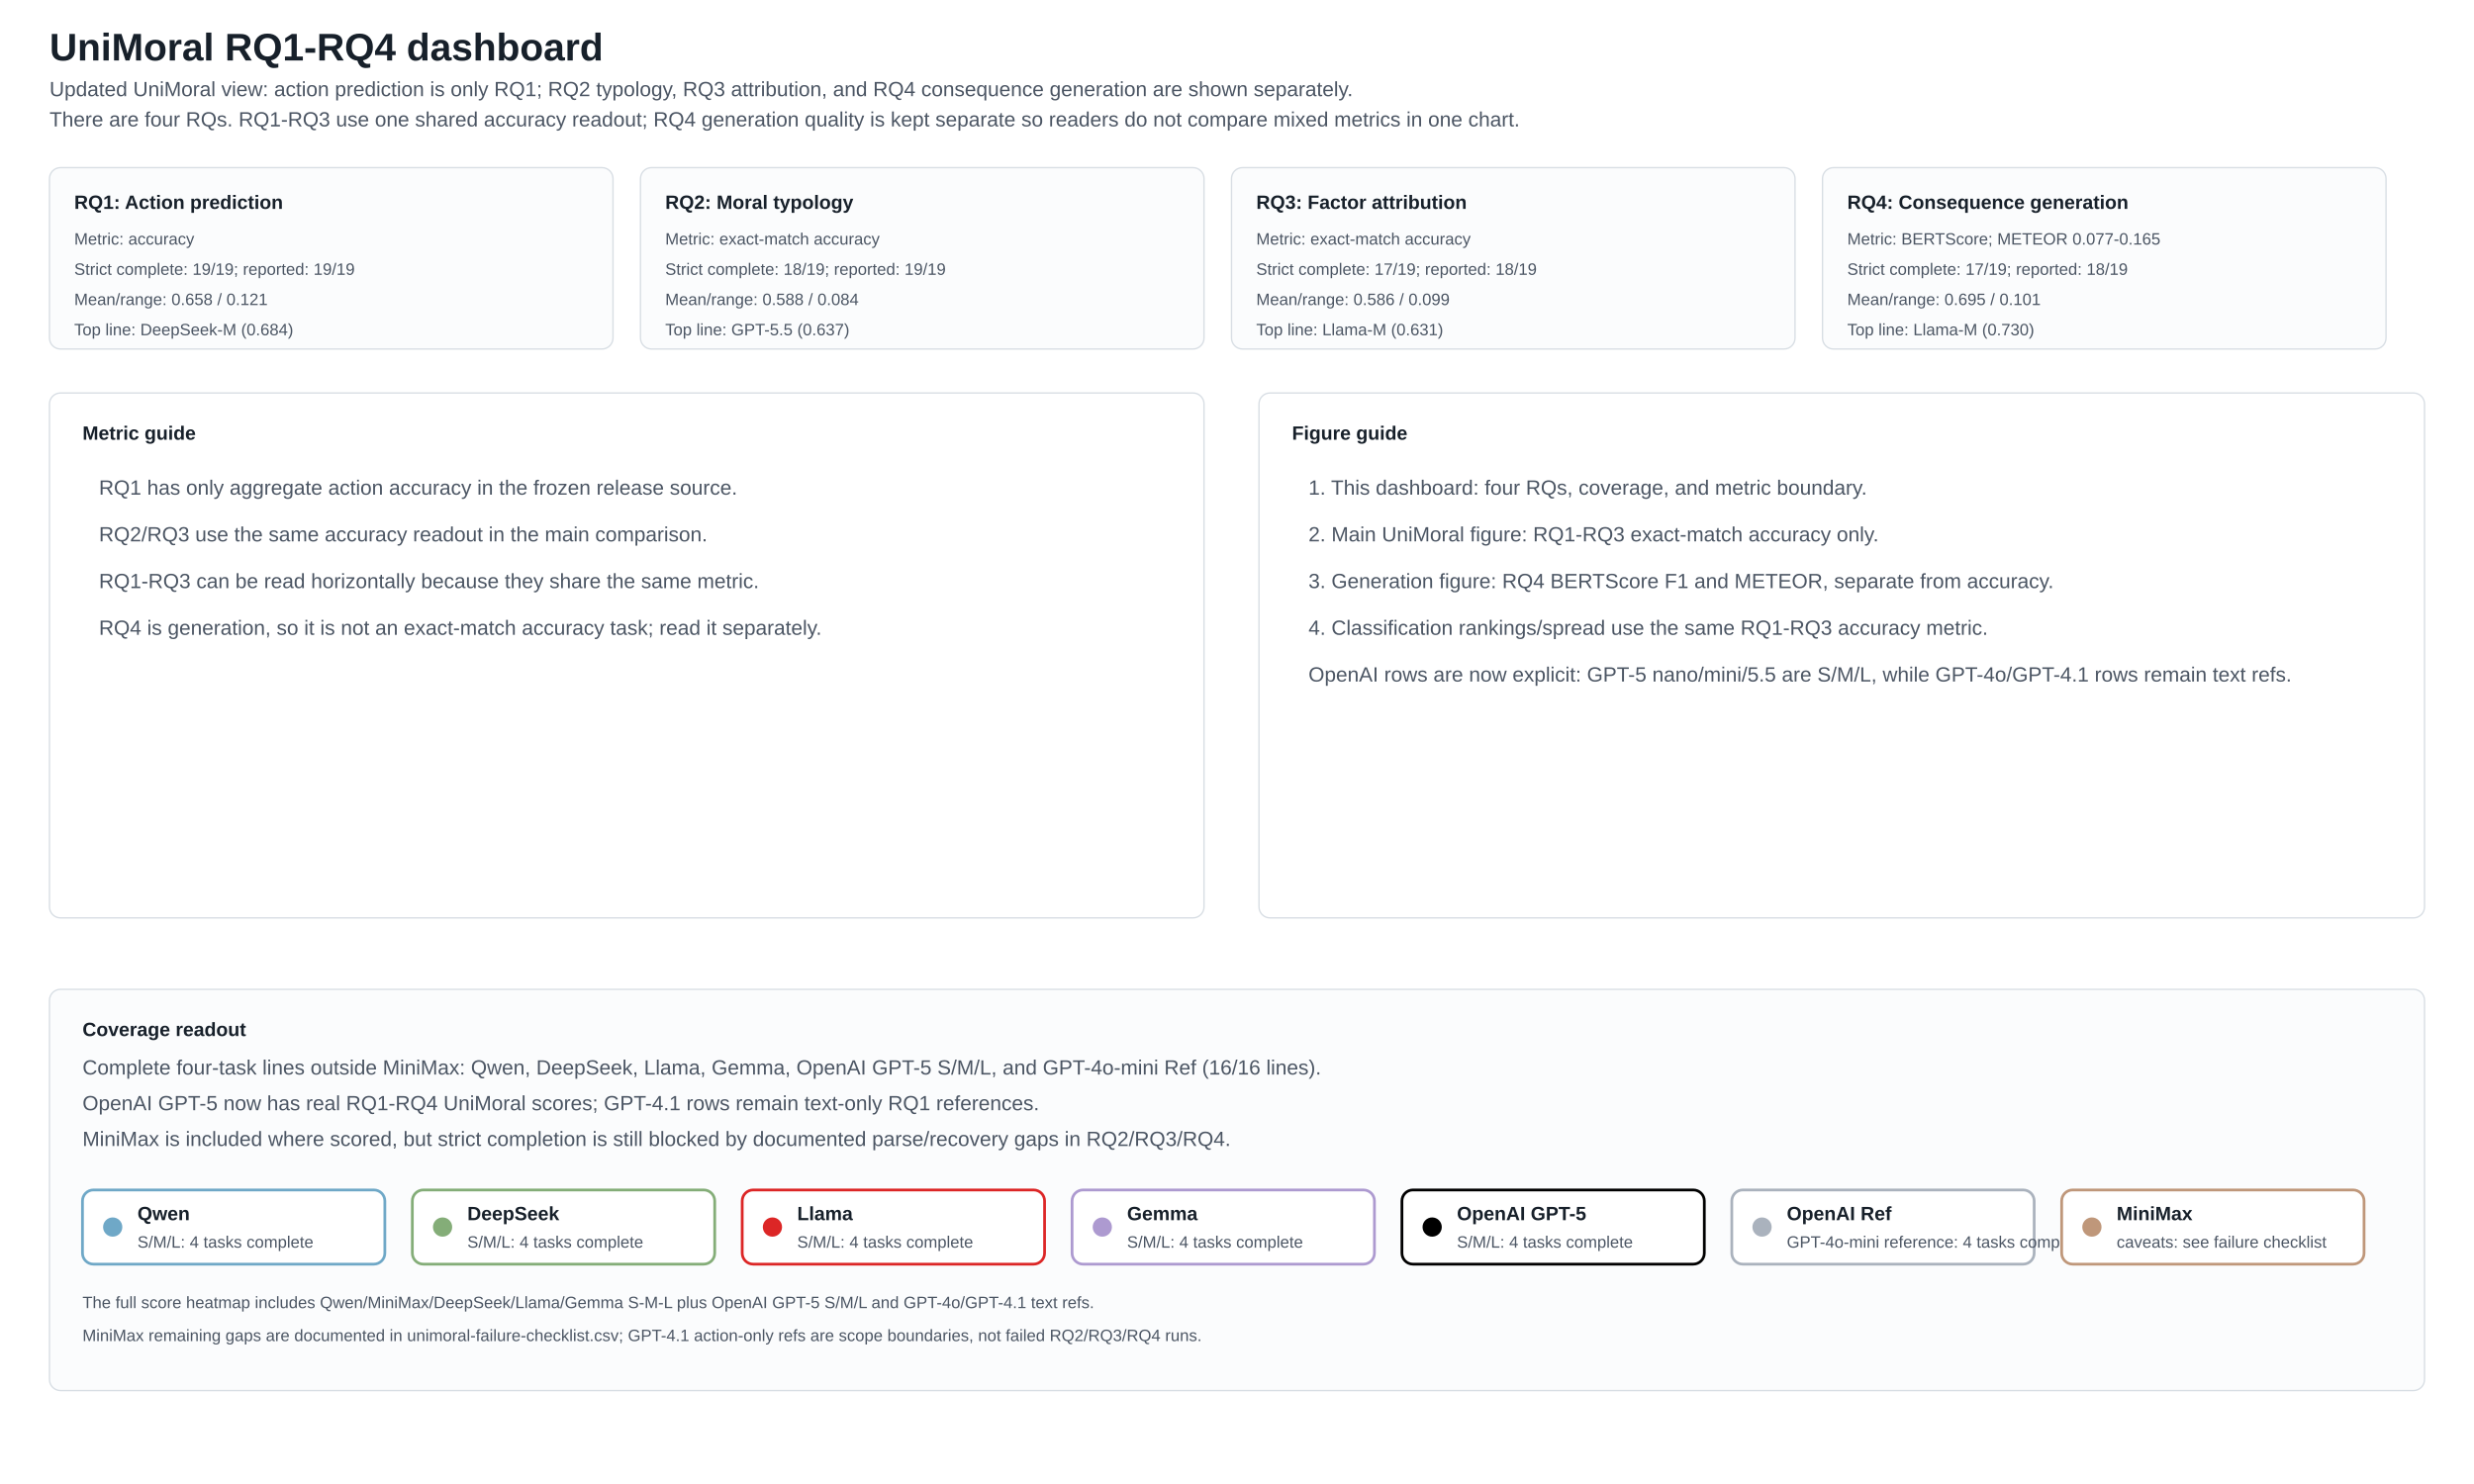
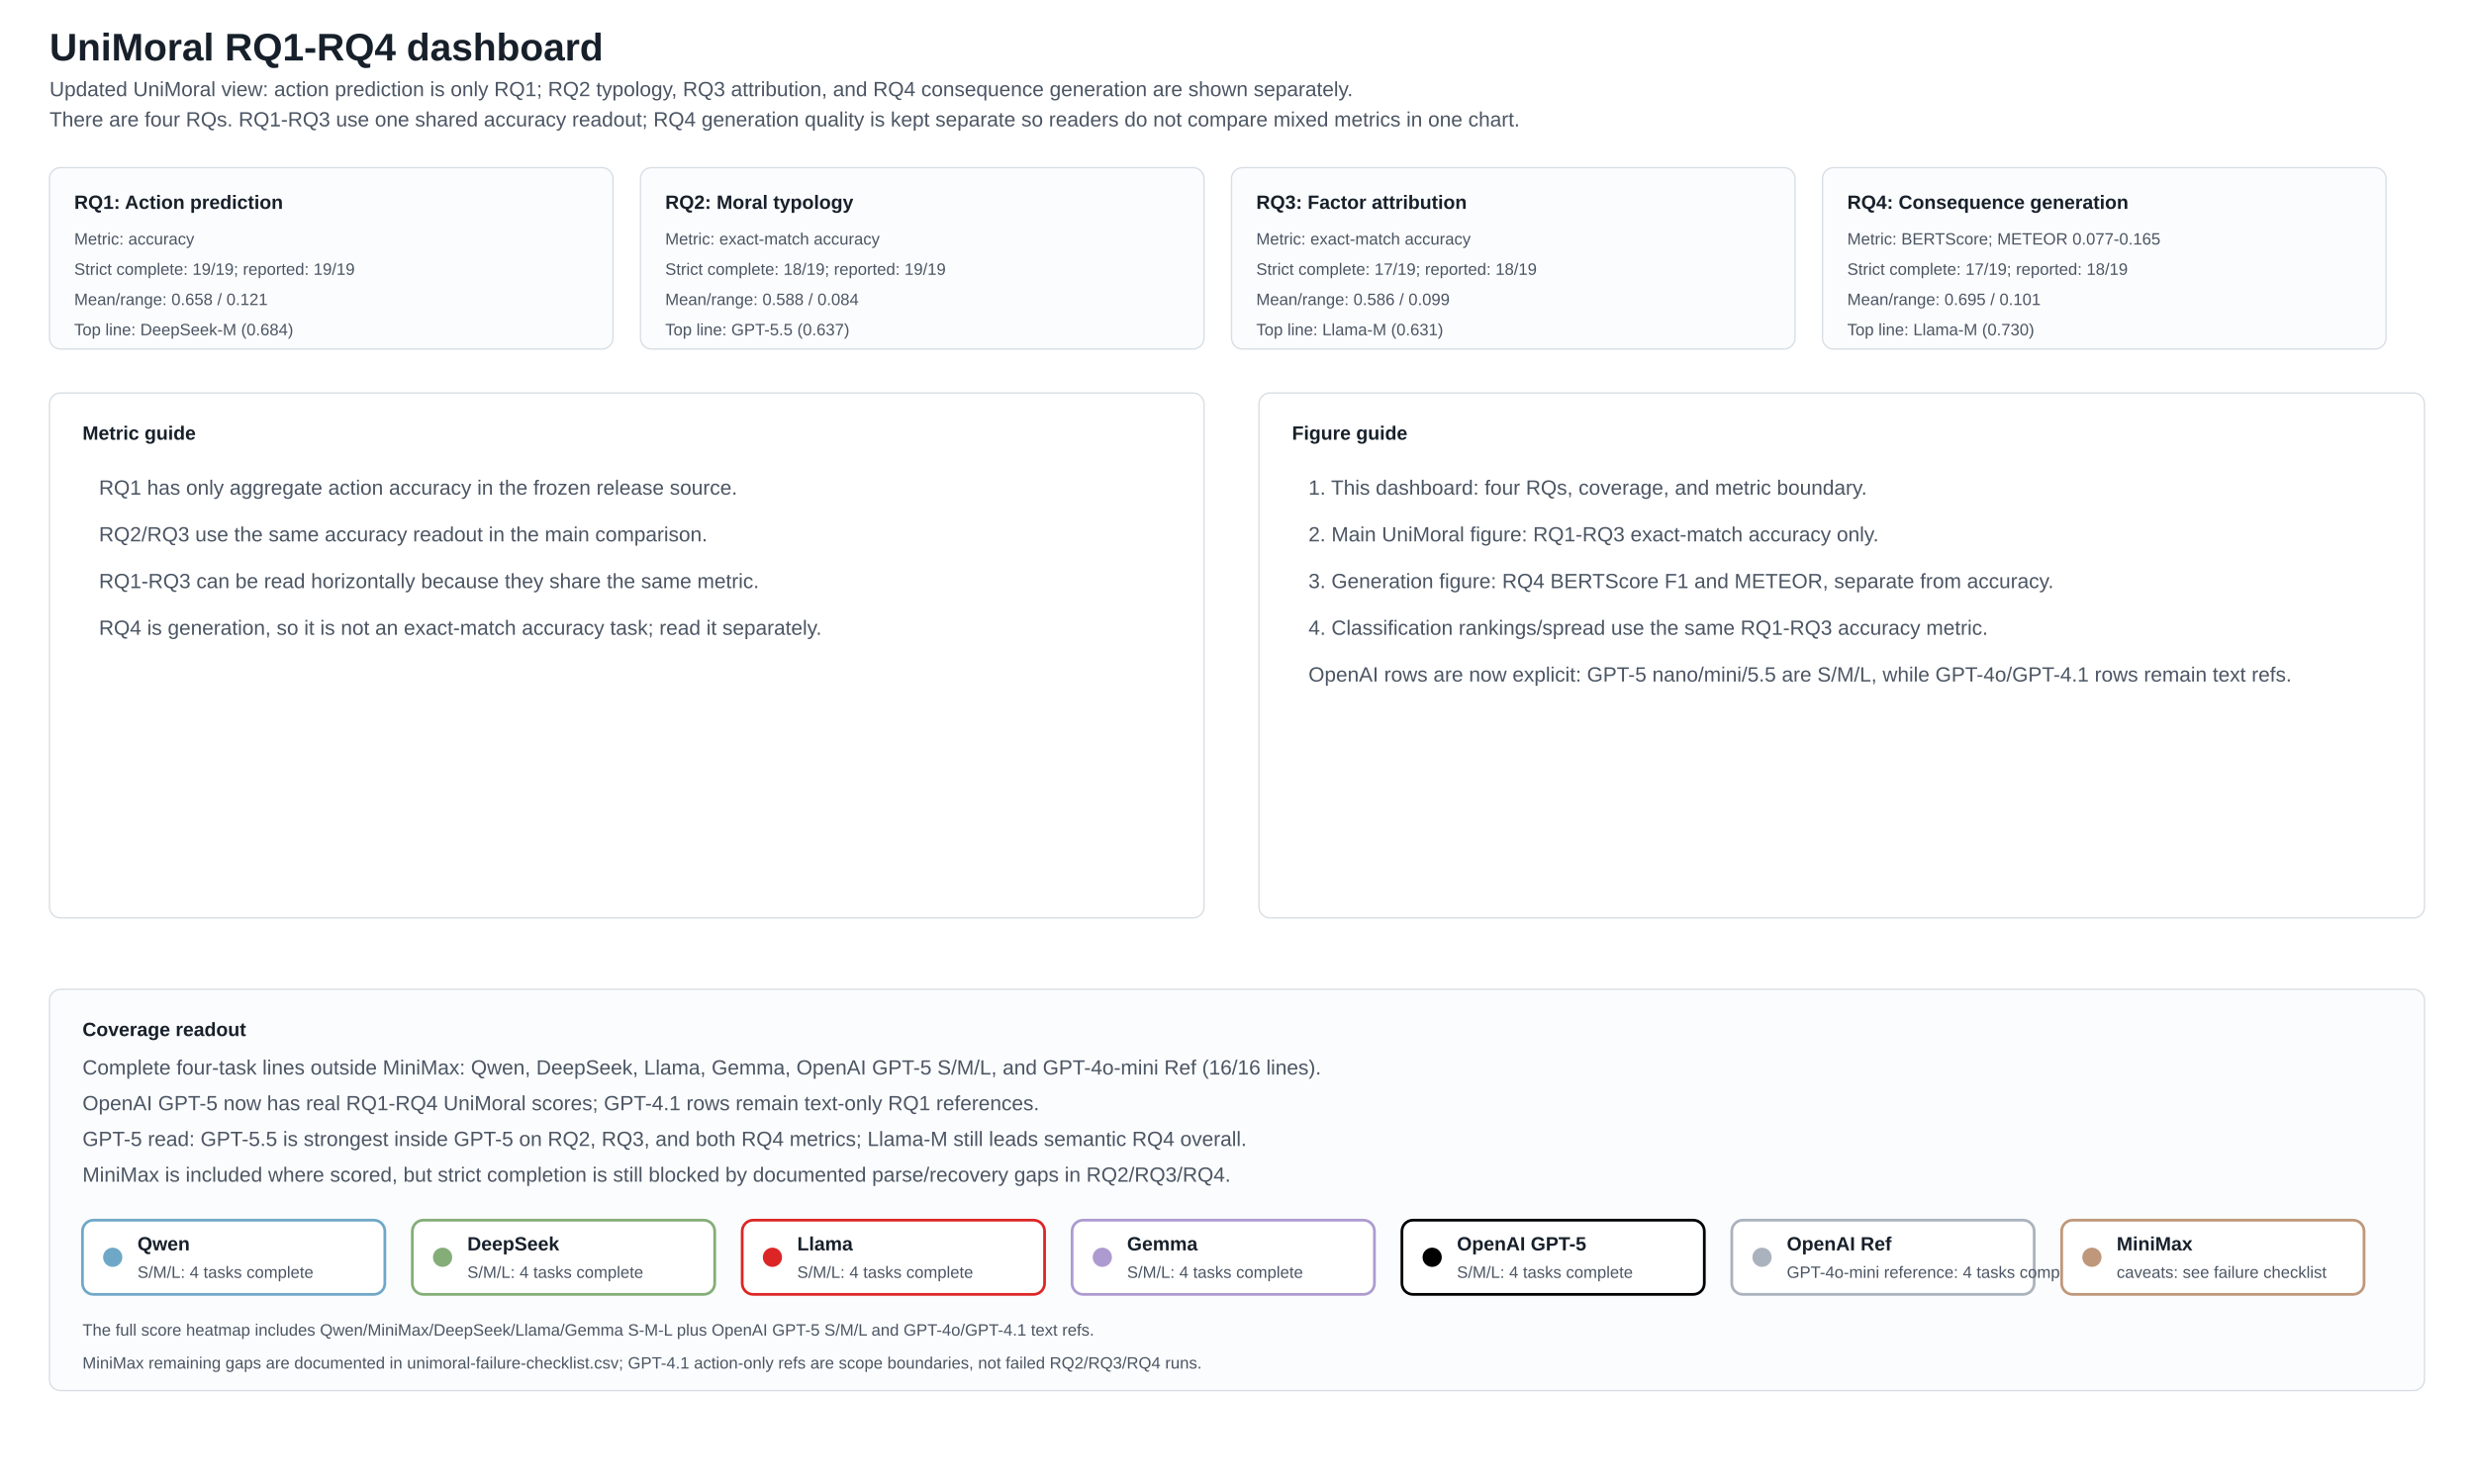
<svg xmlns="http://www.w3.org/2000/svg" width="1800" height="1080" viewBox="0 0 1800 1080">
  <style>text{font-family:Arial,sans-serif;font-size:14px;fill:#17202a}.title{font-size:28px;font-weight:700}.subtitle{font-size:15px;fill:#4b5563}.axis{font-weight:700}.small{font-size:12px;fill:#4b5563}.card{fill:#fbfcfd;stroke:#d8dee4;rx:8}.panel{fill:white;stroke:#d8dee4;rx:8}</style>
  <rect width="100%" height="100%" fill="#ffffff" />
  <text x="36" y="44" class="title">UniMoral RQ1-RQ4 dashboard</text>
  <text x="36" y="70" class="subtitle">Updated UniMoral view: action prediction is only RQ1; RQ2 typology, RQ3 attribution, and RQ4 consequence generation are shown separately.</text>
  <text x="36" y="92" class="subtitle">There are four RQs. RQ1-RQ3 use one shared accuracy readout; RQ4 generation quality is kept separate so readers do not compare mixed metrics in one chart.</text>
  <rect x="36" y="122" width="410" height="132" class="card" />
  <text x="54" y="152" class="axis">RQ1: Action prediction</text>
  <text x="54" y="178" class="small">Metric: accuracy</text>
  <text x="54" y="200" class="small">Strict complete: 19/19; reported: 19/19</text>
  <text x="54" y="222" class="small">Mean/range: 0.658 / 0.121</text>
  <text x="54" y="244" class="small">Top line: DeepSeek-M (0.684)</text>
  <rect x="466" y="122" width="410" height="132" class="card" />
  <text x="484" y="152" class="axis">RQ2: Moral typology</text>
  <text x="484" y="178" class="small">Metric: exact-match accuracy</text>
  <text x="484" y="200" class="small">Strict complete: 18/19; reported: 19/19</text>
  <text x="484" y="222" class="small">Mean/range: 0.588 / 0.084</text>
  <text x="484" y="244" class="small">Top line: GPT-5.5 (0.637)</text>
  <rect x="896" y="122" width="410" height="132" class="card" />
  <text x="914" y="152" class="axis">RQ3: Factor attribution</text>
  <text x="914" y="178" class="small">Metric: exact-match accuracy</text>
  <text x="914" y="200" class="small">Strict complete: 17/19; reported: 18/19</text>
  <text x="914" y="222" class="small">Mean/range: 0.586 / 0.099</text>
  <text x="914" y="244" class="small">Top line: Llama-M (0.631)</text>
  <rect x="1326" y="122" width="410" height="132" class="card" />
  <text x="1344" y="152" class="axis">RQ4: Consequence generation</text>
  <text x="1344" y="178" class="small">Metric: BERTScore; METEOR 0.077-0.165</text>
  <text x="1344" y="200" class="small">Strict complete: 17/19; reported: 18/19</text>
  <text x="1344" y="222" class="small">Mean/range: 0.695 / 0.101</text>
  <text x="1344" y="244" class="small">Top line: Llama-M (0.730)</text>
  <rect x="36" y="286" width="840" height="382" class="panel" />
  <text x="60" y="320" class="axis">Metric guide</text>
  <text x="72" y="360" class="subtitle">RQ1 has only aggregate action accuracy in the frozen release source.</text>
  <text x="72" y="394" class="subtitle">RQ2/RQ3 use the same accuracy readout in the main comparison.</text>
  <text x="72" y="428" class="subtitle">RQ1-RQ3 can be read horizontally because they share the same metric.</text>
  <text x="72" y="462" class="subtitle">RQ4 is generation, so it is not an exact-match accuracy task; read it separately.</text>
  <rect x="916" y="286" width="848" height="382" class="panel" />
  <text x="940" y="320" class="axis">Figure guide</text>
  <text x="952" y="360" class="subtitle">1. This dashboard: four RQs, coverage, and metric boundary.</text>
  <text x="952" y="394" class="subtitle">2. Main UniMoral figure: RQ1-RQ3 exact-match accuracy only.</text>
  <text x="952" y="428" class="subtitle">3. Generation figure: RQ4 BERTScore F1 and METEOR, separate from accuracy.</text>
  <text x="952" y="462" class="subtitle">4. Classification rankings/spread use the same RQ1-RQ3 accuracy metric.</text>
  <text x="952" y="496" class="subtitle">OpenAI rows are now explicit: GPT-5 nano/mini/5.5 are S/M/L, while GPT-4o/GPT-4.1 rows remain text refs.</text>
  <rect x="36" y="720" width="1728" height="292" fill="#fbfcfd" stroke="#d8dee4" rx="8" />
  <text x="60" y="754" class="axis">Coverage readout</text>
  <text x="60" y="782" class="subtitle">Complete four-task lines outside MiniMax: Qwen, DeepSeek, Llama, Gemma, OpenAI GPT-5 S/M/L, and GPT-4o-mini Ref (16/16 lines).</text>
  <text x="60" y="808" class="subtitle">OpenAI GPT-5 now has real RQ1-RQ4 UniMoral scores; GPT-4.1 rows remain text-only RQ1 references.</text>
-   <text x="60" y="834" class="subtitle">MiniMax is included where scored, but strict completion is still blocked by documented parse/recovery gaps in RQ2/RQ3/RQ4.</text>
-   <rect x="60" y="866" width="220" height="54" fill="white" stroke="#6fa8c7" stroke-width="2" rx="8" />
-   <circle cx="82" cy="893" r="7" fill="#6fa8c7" />
-   <text x="100" y="888" class="axis">Qwen</text>
-   <text x="100" y="908" class="small">S/M/L: 4 tasks complete</text>
-   <rect x="300" y="866" width="220" height="54" fill="white" stroke="#84ad78" stroke-width="2" rx="8" />
-   <circle cx="322" cy="893" r="7" fill="#84ad78" />
-   <text x="340" y="888" class="axis">DeepSeek</text>
-   <text x="340" y="908" class="small">S/M/L: 4 tasks complete</text>
-   <rect x="540" y="866" width="220" height="54" fill="white" stroke="#dc2626" stroke-width="2" rx="8" />
-   <circle cx="562" cy="893" r="7" fill="#dc2626" />
-   <text x="580" y="888" class="axis">Llama</text>
-   <text x="580" y="908" class="small">S/M/L: 4 tasks complete</text>
-   <rect x="780" y="866" width="220" height="54" fill="white" stroke="#ad9ad0" stroke-width="2" rx="8" />
-   <circle cx="802" cy="893" r="7" fill="#ad9ad0" />
-   <text x="820" y="888" class="axis">Gemma</text>
-   <text x="820" y="908" class="small">S/M/L: 4 tasks complete</text>
-   <rect x="1020" y="866" width="220" height="54" fill="white" stroke="#000000" stroke-width="2" rx="8" />
-   <circle cx="1042" cy="893" r="7" fill="#000000" />
-   <text x="1060" y="888" class="axis">OpenAI GPT-5</text>
-   <text x="1060" y="908" class="small">S/M/L: 4 tasks complete</text>
-   <rect x="1260" y="866" width="220" height="54" fill="white" stroke="#aab2bd" stroke-width="2" rx="8" />
-   <circle cx="1282" cy="893" r="7" fill="#aab2bd" />
-   <text x="1300" y="888" class="axis">OpenAI Ref</text>
-   <text x="1300" y="908" class="small">GPT-4o-mini reference: 4 tasks complete</text>
-   <rect x="1500" y="866" width="220" height="54" fill="white" stroke="#bf977a" stroke-width="2" rx="8" />
-   <circle cx="1522" cy="893" r="7" fill="#bf977a" />
-   <text x="1540" y="888" class="axis">MiniMax</text>
-   <text x="1540" y="908" class="small">caveats: see failure checklist</text>
-   <text x="60" y="952" class="small">The full score heatmap includes Qwen/MiniMax/DeepSeek/Llama/Gemma S-M-L plus OpenAI GPT-5 S/M/L and GPT-4o/GPT-4.1 text refs.</text>
-   <text x="60" y="976" class="small">MiniMax remaining gaps are documented in unimoral-failure-checklist.csv; GPT-4.1 action-only refs are scope boundaries, not failed RQ2/RQ3/RQ4 runs.</text>
+   <text x="60" y="834" class="subtitle">GPT-5 read: GPT-5.5 is strongest inside GPT-5 on RQ2, RQ3, and both RQ4 metrics; Llama-M still leads semantic RQ4 overall.</text>
+   <text x="60" y="860" class="subtitle">MiniMax is included where scored, but strict completion is still blocked by documented parse/recovery gaps in RQ2/RQ3/RQ4.</text>
+   <rect x="60" y="888" width="220" height="54" fill="white" stroke="#6fa8c7" stroke-width="2" rx="8" />
+   <circle cx="82" cy="915" r="7" fill="#6fa8c7" />
+   <text x="100" y="910" class="axis">Qwen</text>
+   <text x="100" y="930" class="small">S/M/L: 4 tasks complete</text>
+   <rect x="300" y="888" width="220" height="54" fill="white" stroke="#84ad78" stroke-width="2" rx="8" />
+   <circle cx="322" cy="915" r="7" fill="#84ad78" />
+   <text x="340" y="910" class="axis">DeepSeek</text>
+   <text x="340" y="930" class="small">S/M/L: 4 tasks complete</text>
+   <rect x="540" y="888" width="220" height="54" fill="white" stroke="#dc2626" stroke-width="2" rx="8" />
+   <circle cx="562" cy="915" r="7" fill="#dc2626" />
+   <text x="580" y="910" class="axis">Llama</text>
+   <text x="580" y="930" class="small">S/M/L: 4 tasks complete</text>
+   <rect x="780" y="888" width="220" height="54" fill="white" stroke="#ad9ad0" stroke-width="2" rx="8" />
+   <circle cx="802" cy="915" r="7" fill="#ad9ad0" />
+   <text x="820" y="910" class="axis">Gemma</text>
+   <text x="820" y="930" class="small">S/M/L: 4 tasks complete</text>
+   <rect x="1020" y="888" width="220" height="54" fill="white" stroke="#000000" stroke-width="2" rx="8" />
+   <circle cx="1042" cy="915" r="7" fill="#000000" />
+   <text x="1060" y="910" class="axis">OpenAI GPT-5</text>
+   <text x="1060" y="930" class="small">S/M/L: 4 tasks complete</text>
+   <rect x="1260" y="888" width="220" height="54" fill="white" stroke="#aab2bd" stroke-width="2" rx="8" />
+   <circle cx="1282" cy="915" r="7" fill="#aab2bd" />
+   <text x="1300" y="910" class="axis">OpenAI Ref</text>
+   <text x="1300" y="930" class="small">GPT-4o-mini reference: 4 tasks complete</text>
+   <rect x="1500" y="888" width="220" height="54" fill="white" stroke="#bf977a" stroke-width="2" rx="8" />
+   <circle cx="1522" cy="915" r="7" fill="#bf977a" />
+   <text x="1540" y="910" class="axis">MiniMax</text>
+   <text x="1540" y="930" class="small">caveats: see failure checklist</text>
+   <text x="60" y="972" class="small">The full score heatmap includes Qwen/MiniMax/DeepSeek/Llama/Gemma S-M-L plus OpenAI GPT-5 S/M/L and GPT-4o/GPT-4.1 text refs.</text>
+   <text x="60" y="996" class="small">MiniMax remaining gaps are documented in unimoral-failure-checklist.csv; GPT-4.1 action-only refs are scope boundaries, not failed RQ2/RQ3/RQ4 runs.</text>
</svg>
